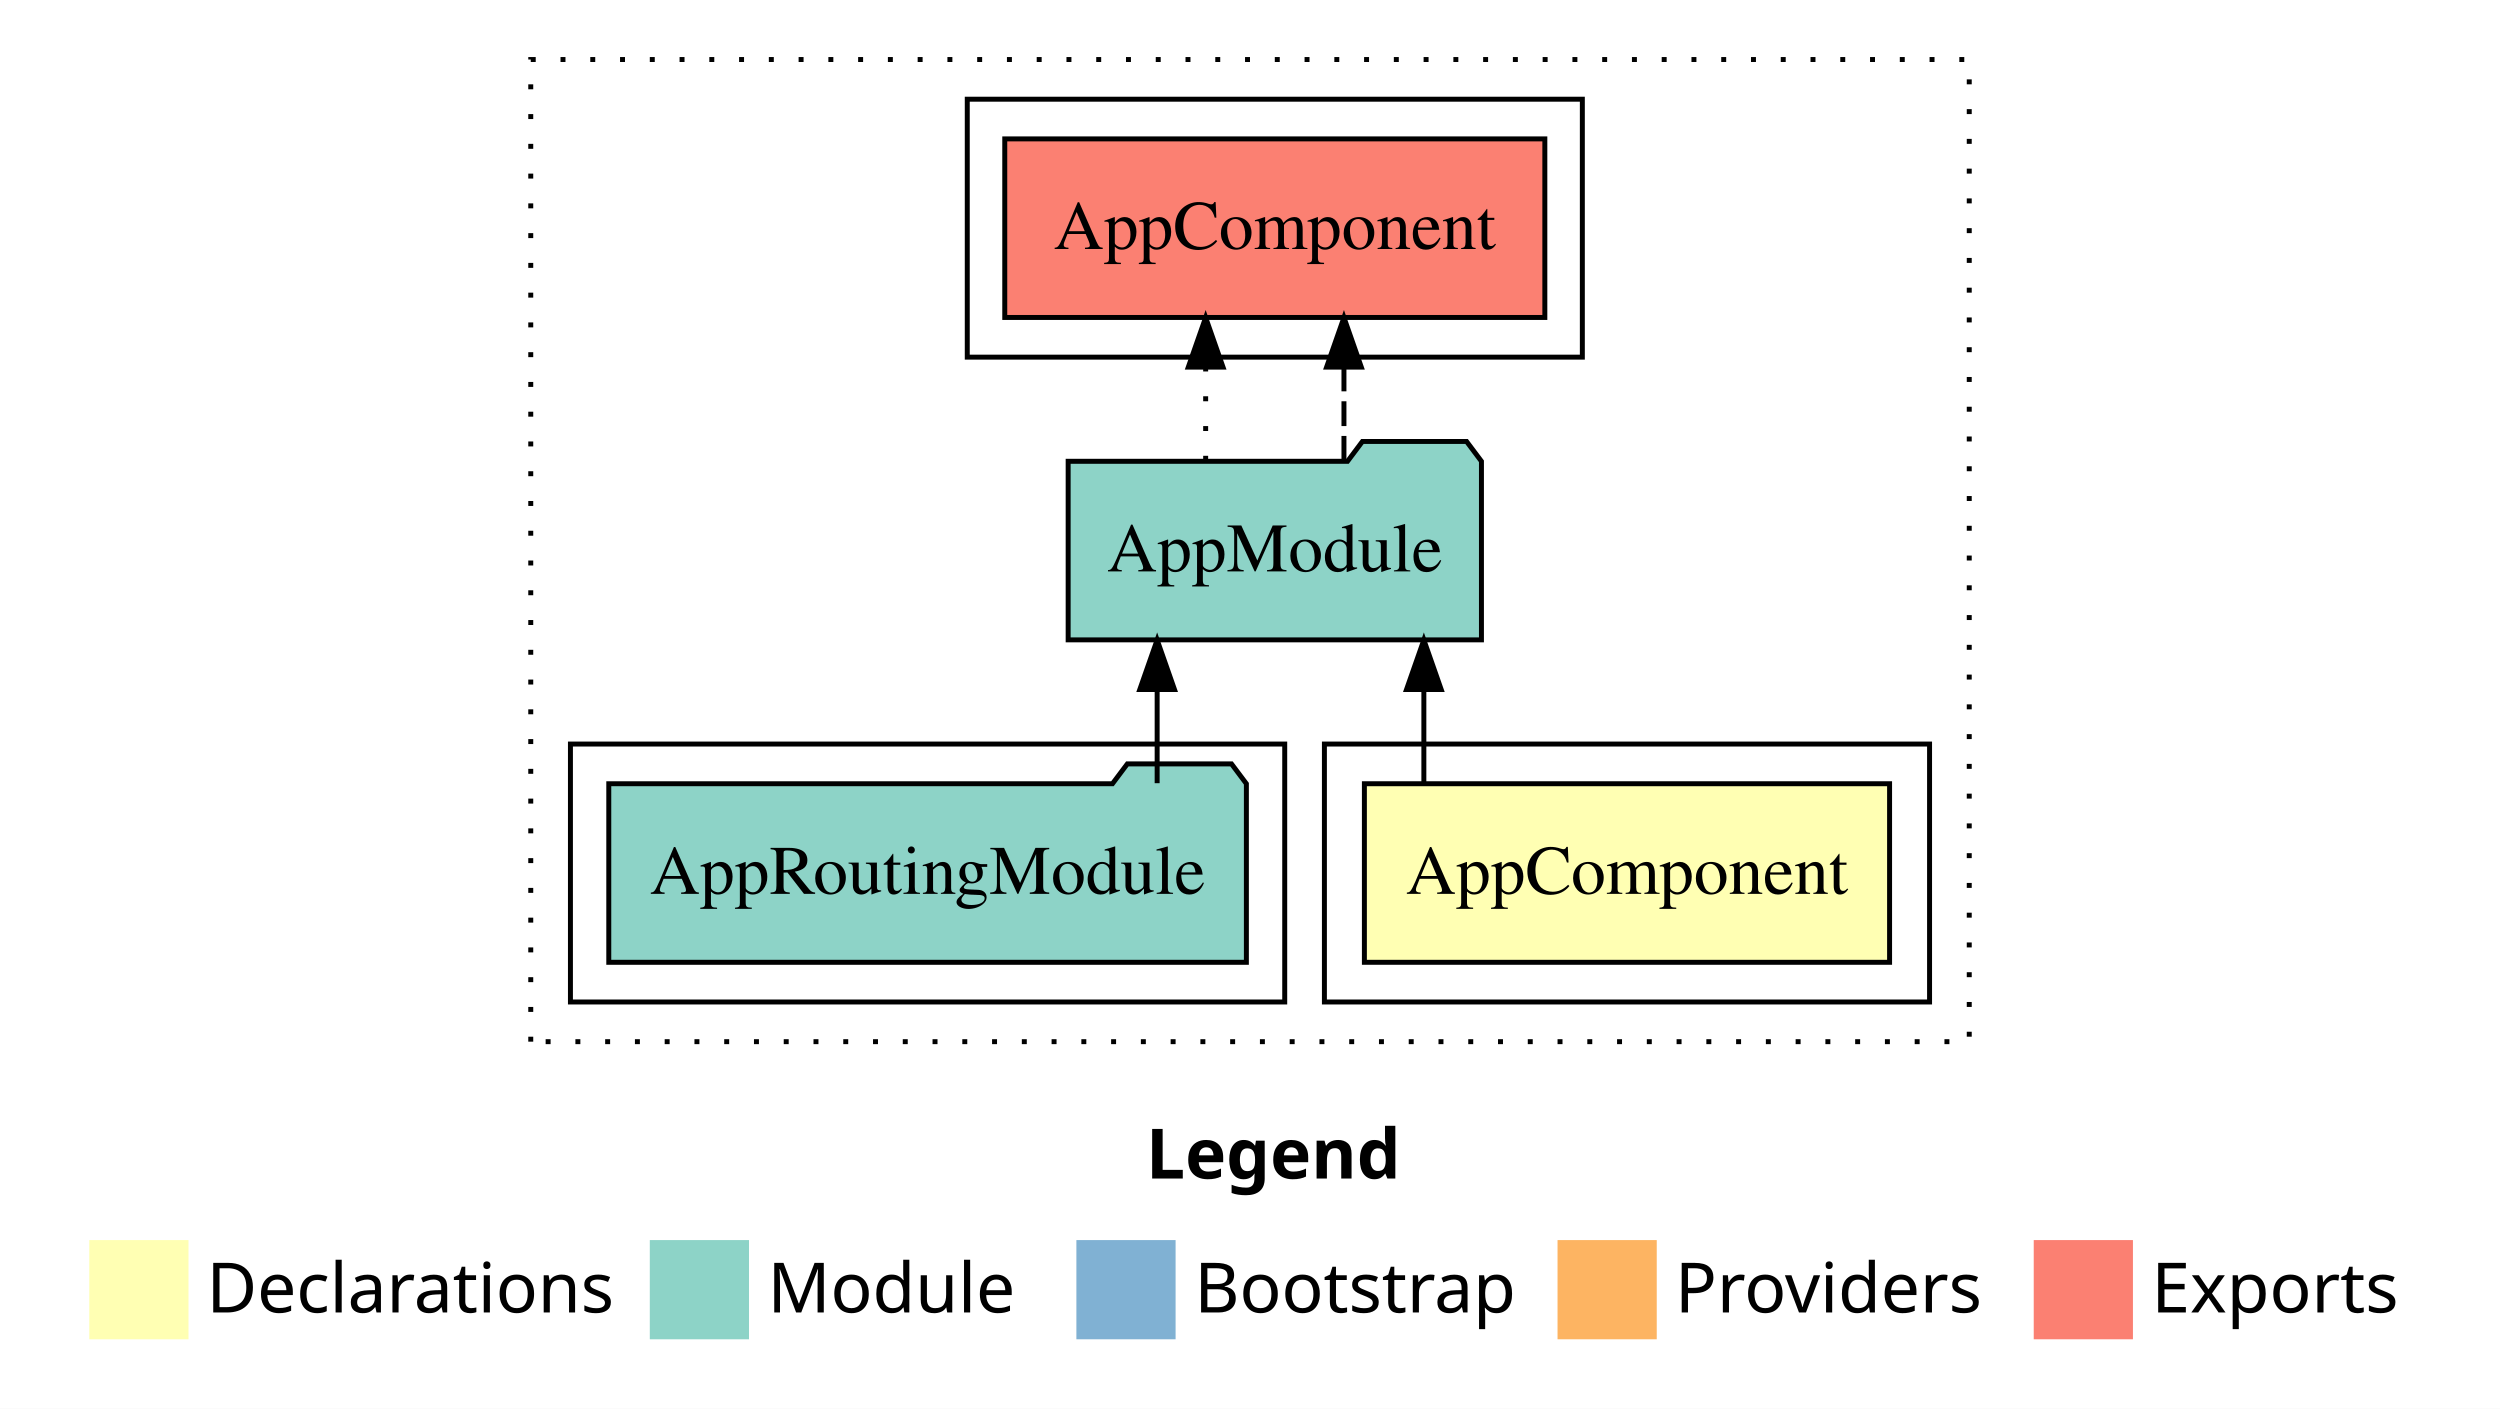
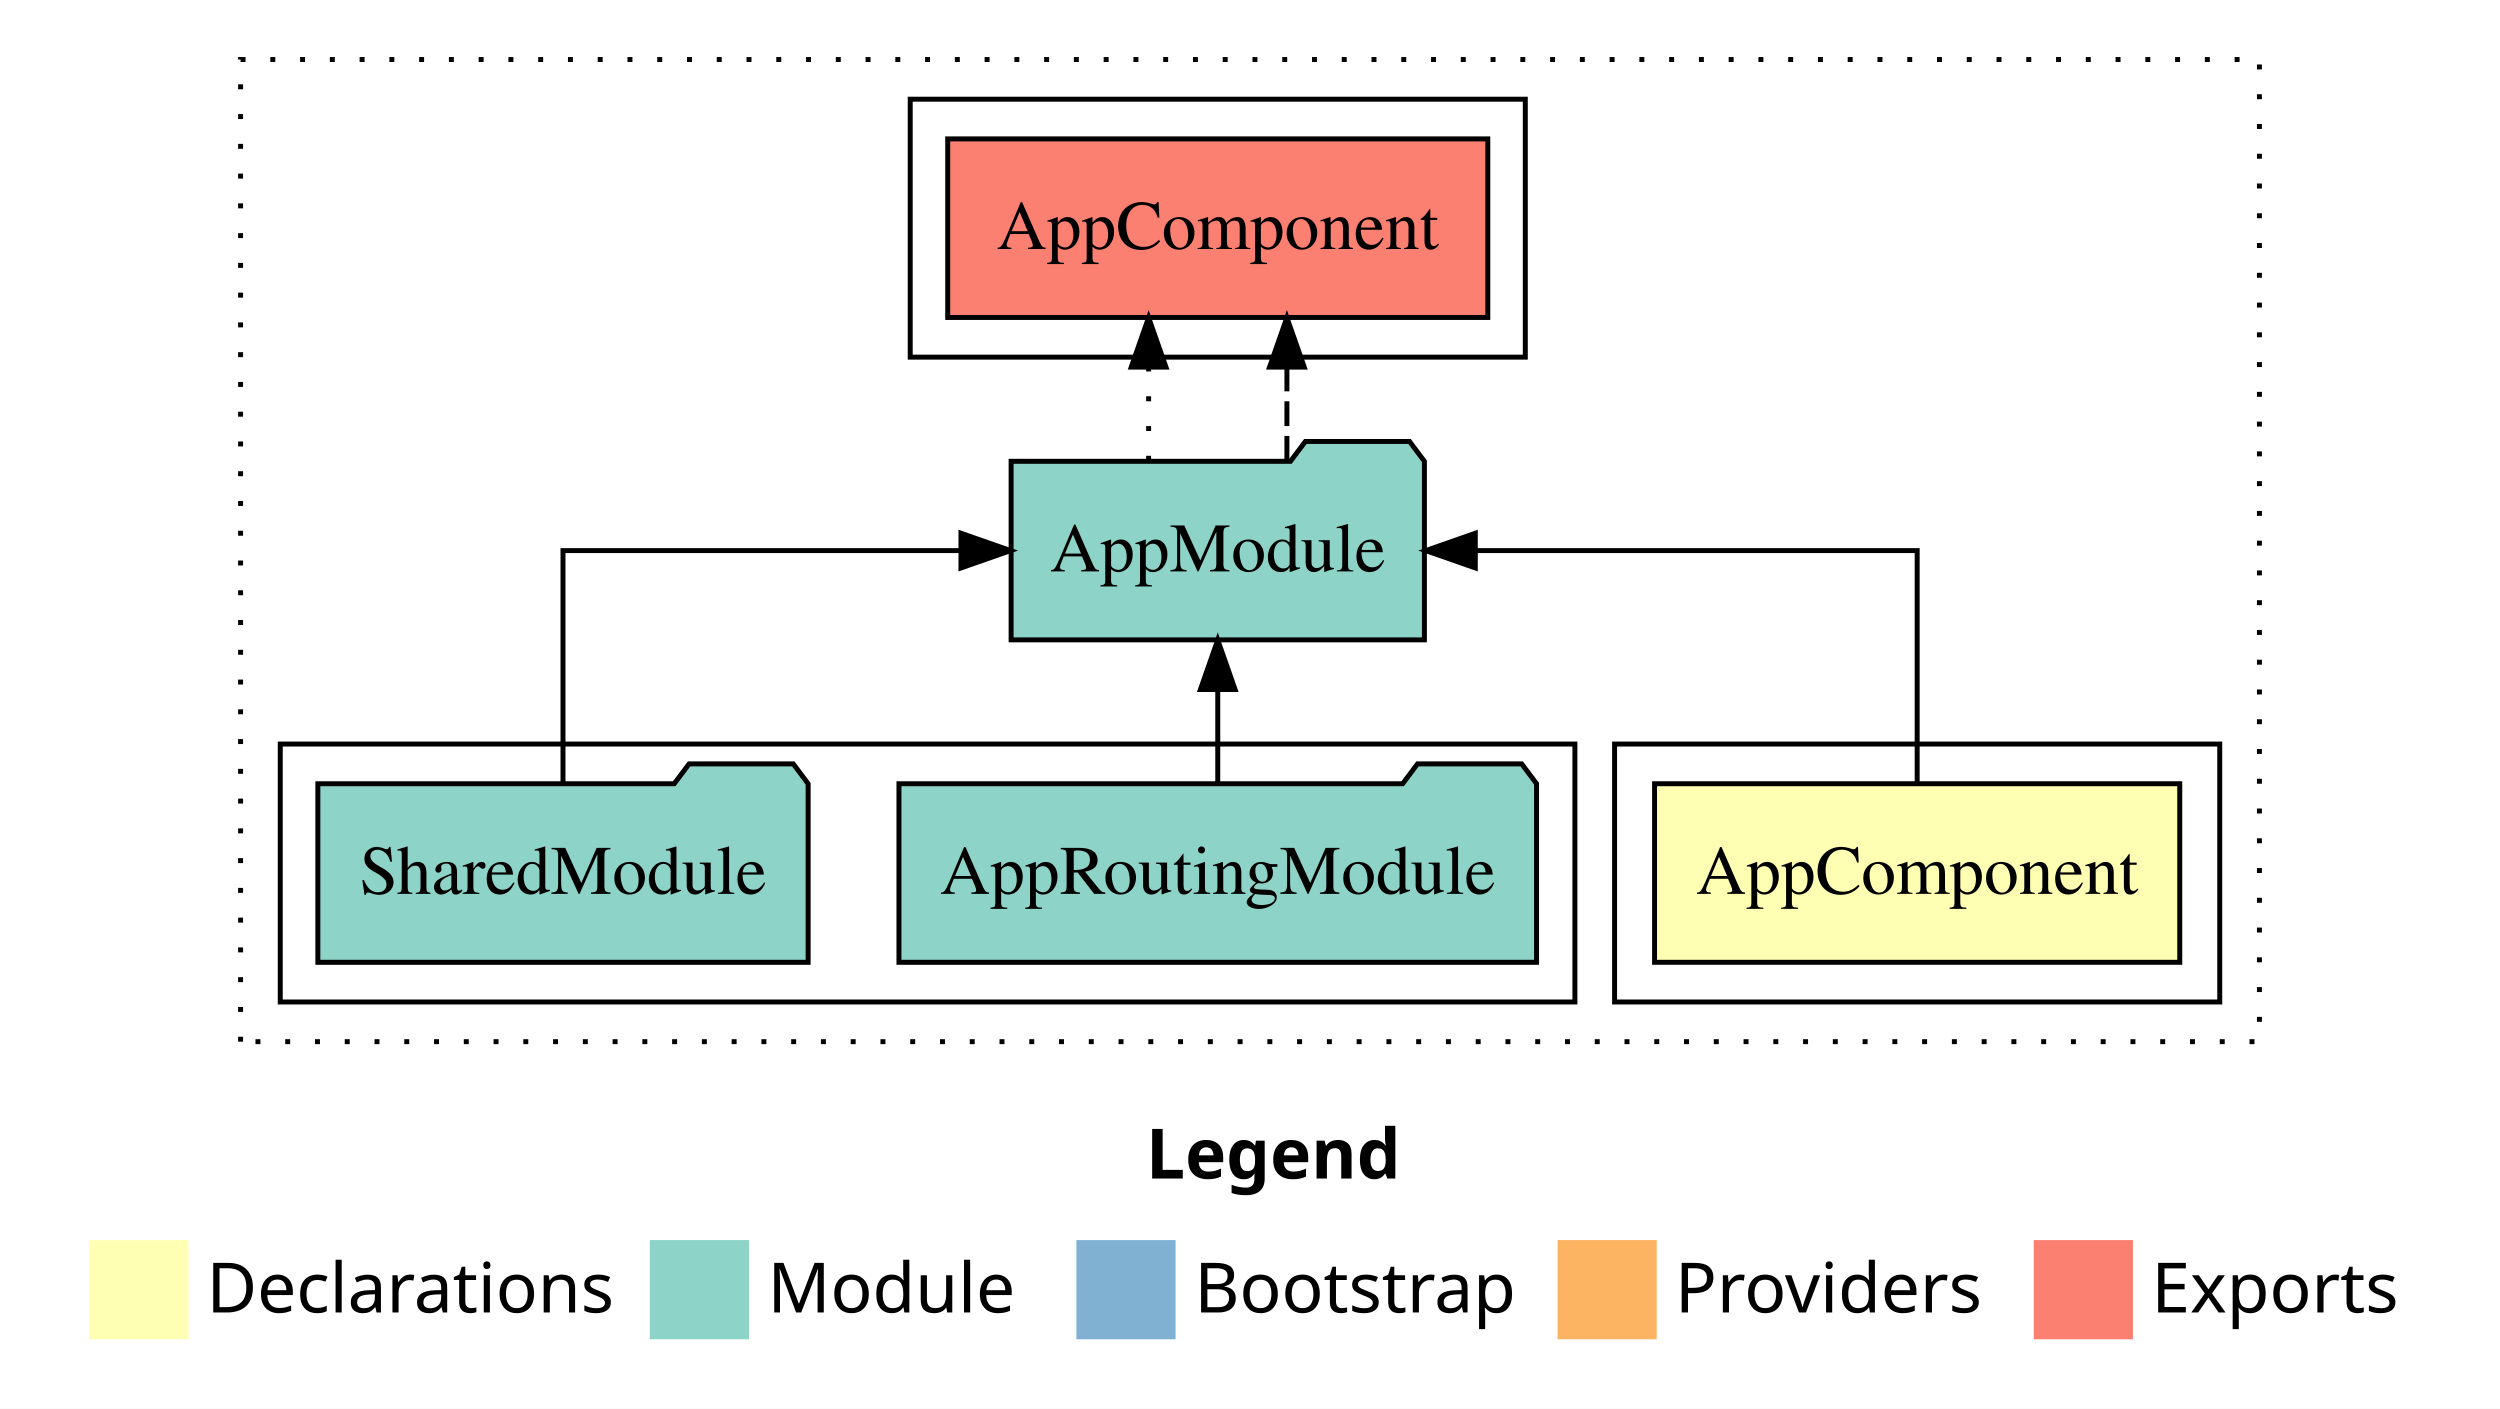
<svg xmlns="http://www.w3.org/2000/svg" width="504pt" height="284pt" viewBox="0.00 0.00 504.00 284.00">
  <g id="graph0" class="graph" transform="scale(1 1) rotate(0) translate(4 280)">
    <polygon fill="white" stroke="transparent" points="-4,4 -4,-280 500,-280 500,4 -4,4" />
    <text text-anchor="start" x="227.01" y="-42.4" font-family="Times-12" font-weight="bold" font-size="14.00">Legend</text>
    <polygon fill="#ffffb3" stroke="transparent" points="14,-10 14,-30 34,-30 34,-10 14,-10" />
    <text text-anchor="start" x="37.63" y="-15.4" font-family="Times-12" font-size="14.00">  Declarations</text>
    <polygon fill="#8dd3c7" stroke="transparent" points="127,-10 127,-30 147,-30 147,-10 127,-10" />
    <text text-anchor="start" x="150.73" y="-15.4" font-family="Times-12" font-size="14.00">  Module</text>
    <polygon fill="#80b1d3" stroke="transparent" points="213,-10 213,-30 233,-30 233,-10 213,-10" />
    <text text-anchor="start" x="236.78" y="-15.4" font-family="Times-12" font-size="14.00">  Bootstrap</text>
    <polygon fill="#fdb462" stroke="transparent" points="310,-10 310,-30 330,-30 330,-10 310,-10" />
    <text text-anchor="start" x="333.67" y="-15.4" font-family="Times-12" font-size="14.00">  Providers</text>
    <polygon fill="#fb8072" stroke="transparent" points="406,-10 406,-30 426,-30 426,-10 406,-10" />
    <text text-anchor="start" x="429.73" y="-15.4" font-family="Times-12" font-size="14.00">  Exports</text>
    <g id="clust1" class="cluster">
-       <polygon fill="none" stroke="black" stroke-dasharray="1,5" points="103,-70 103,-268 393,-268 393,-70 103,-70" />
+       <polygon fill="none" stroke="black" stroke-dasharray="1,5" points="44.5,-70 44.5,-268 451.5,-268 451.5,-70 44.5,-70" />
    </g>
    <g id="clust2" class="cluster">
-       <polygon fill="none" stroke="black" points="263,-78 263,-130 385,-130 385,-78 263,-78" />
+       <polygon fill="none" stroke="black" points="321.5,-78 321.5,-130 443.5,-130 443.5,-78 321.5,-78" />
    </g>
    <g id="clust4" class="cluster">
-       <polygon fill="none" stroke="black" points="111,-78 111,-130 255,-130 255,-78 111,-78" />
+       <polygon fill="none" stroke="black" points="52.5,-78 52.5,-130 313.5,-130 313.5,-78 52.5,-78" />
    </g>
    <g id="clust5" class="cluster">
-       <polygon fill="none" stroke="black" points="191,-208 191,-260 315,-260 315,-208 191,-208" />
+       <polygon fill="none" stroke="black" points="179.5,-208 179.5,-260 303.5,-260 303.5,-208 179.5,-208" />
    </g>
    <g id="node1" class="node">
-       <polygon fill="#ffffb3" stroke="black" points="376.94,-122 271.06,-122 271.06,-86 376.94,-86 376.94,-122" />
-       <text text-anchor="middle" x="324" y="-99.8" font-family="Times,serif" font-size="14.00">AppComponent</text>
+       <polygon fill="#ffffb3" stroke="black" points="435.44,-122 329.56,-122 329.56,-86 435.44,-86 435.44,-122" />
+       <text text-anchor="middle" x="382.5" y="-99.8" font-family="Times,serif" font-size="14.00">AppComponent</text>
    </g>
    <g id="node2" class="node">
-       <polygon fill="#8dd3c7" stroke="black" points="294.66,-187 291.66,-191 270.66,-191 267.66,-187 211.34,-187 211.34,-151 294.66,-151 294.66,-187" />
-       <text text-anchor="middle" x="253" y="-164.8" font-family="Times,serif" font-size="14.00">AppModule</text>
+       <polygon fill="#8dd3c7" stroke="black" points="283.16,-187 280.16,-191 259.16,-191 256.16,-187 199.84,-187 199.84,-151 283.16,-151 283.16,-187" />
+       <text text-anchor="middle" x="241.5" y="-164.8" font-family="Times,serif" font-size="14.00">AppModule</text>
    </g>
    <g id="edge1" class="edge">
-       <path fill="none" stroke="black" d="M283.05,-122.11C283.05,-122.11 283.05,-140.99 283.05,-140.99" />
-       <polygon fill="black" stroke="black" points="279.55,-140.99 283.05,-150.99 286.55,-140.99 279.55,-140.99" />
+       <path fill="none" stroke="black" d="M382.5,-122.11C382.5,-141.34 382.5,-169 382.5,-169 382.5,-169 293.42,-169 293.42,-169" />
+       <polygon fill="black" stroke="black" points="293.42,-165.5 283.42,-169 293.42,-172.5 293.42,-165.5" />
+     </g>
+     <g id="node5" class="node">
+       <polygon fill="#fb8072" stroke="black" points="295.94,-252 187.06,-252 187.06,-216 295.94,-216 295.94,-252" />
+       <text text-anchor="middle" x="241.5" y="-229.8" font-family="Times,serif" font-size="14.00">AppComponent </text>
+     </g>
+     <g id="edge4" class="edge">
+       <path fill="none" stroke="black" stroke-dasharray="5,2" d="M255.44,-187.11C255.44,-187.11 255.44,-205.99 255.44,-205.99" />
+       <polygon fill="black" stroke="black" points="251.94,-205.99 255.44,-215.99 258.94,-205.99 251.94,-205.99" />
+     </g>
+     <g id="edge5" class="edge">
+       <path fill="none" stroke="black" stroke-dasharray="1,5" d="M227.56,-187.11C227.56,-187.11 227.56,-205.99 227.56,-205.99" />
+       <polygon fill="black" stroke="black" points="224.06,-205.99 227.56,-215.99 231.06,-205.99 224.06,-205.99" />
+     </g>
+     <g id="node3" class="node">
+       <polygon fill="#8dd3c7" stroke="black" points="305.77,-122 302.77,-126 281.77,-126 278.77,-122 177.23,-122 177.23,-86 305.77,-86 305.77,-122" />
+       <text text-anchor="middle" x="241.5" y="-99.8" font-family="Times,serif" font-size="14.00">AppRoutingModule</text>
+     </g>
+     <g id="edge2" class="edge">
+       <path fill="none" stroke="black" d="M241.5,-122.11C241.5,-122.11 241.5,-140.99 241.5,-140.99" />
+       <polygon fill="black" stroke="black" points="238,-140.99 241.5,-150.99 245,-140.99 238,-140.99" />
    </g>
    <g id="node4" class="node">
-       <polygon fill="#fb8072" stroke="black" points="307.44,-252 198.56,-252 198.56,-216 307.44,-216 307.44,-252" />
-       <text text-anchor="middle" x="253" y="-229.8" font-family="Times,serif" font-size="14.00">AppComponent </text>
+       <polygon fill="#8dd3c7" stroke="black" points="158.92,-122 155.92,-126 134.92,-126 131.92,-122 60.08,-122 60.08,-86 158.92,-86 158.92,-122" />
+       <text text-anchor="middle" x="109.5" y="-99.8" font-family="Times,serif" font-size="14.00">SharedModule</text>
    </g>
    <g id="edge3" class="edge">
-       <path fill="none" stroke="black" stroke-dasharray="5,2" d="M266.94,-187.11C266.94,-187.11 266.94,-205.99 266.94,-205.99" />
-       <polygon fill="black" stroke="black" points="263.44,-205.99 266.94,-215.99 270.44,-205.99 263.44,-205.99" />
-     </g>
-     <g id="edge4" class="edge">
-       <path fill="none" stroke="black" stroke-dasharray="1,5" d="M239.06,-187.11C239.06,-187.11 239.06,-205.99 239.06,-205.99" />
-       <polygon fill="black" stroke="black" points="235.56,-205.99 239.06,-215.99 242.56,-205.99 235.56,-205.99" />
-     </g>
-     <g id="node3" class="node">
-       <polygon fill="#8dd3c7" stroke="black" points="247.27,-122 244.27,-126 223.27,-126 220.27,-122 118.73,-122 118.73,-86 247.27,-86 247.27,-122" />
-       <text text-anchor="middle" x="183" y="-99.8" font-family="Times,serif" font-size="14.00">AppRoutingModule</text>
-     </g>
-     <g id="edge2" class="edge">
-       <path fill="none" stroke="black" d="M229.28,-122.11C229.28,-122.11 229.28,-140.99 229.28,-140.99" />
-       <polygon fill="black" stroke="black" points="225.78,-140.99 229.28,-150.99 232.78,-140.99 225.78,-140.99" />
+       <path fill="none" stroke="black" d="M109.5,-122.11C109.5,-141.34 109.5,-169 109.5,-169 109.5,-169 189.73,-169 189.73,-169" />
+       <polygon fill="black" stroke="black" points="189.73,-172.5 199.73,-169 189.73,-165.5 189.73,-172.5" />
    </g>
  </g>
</svg>
